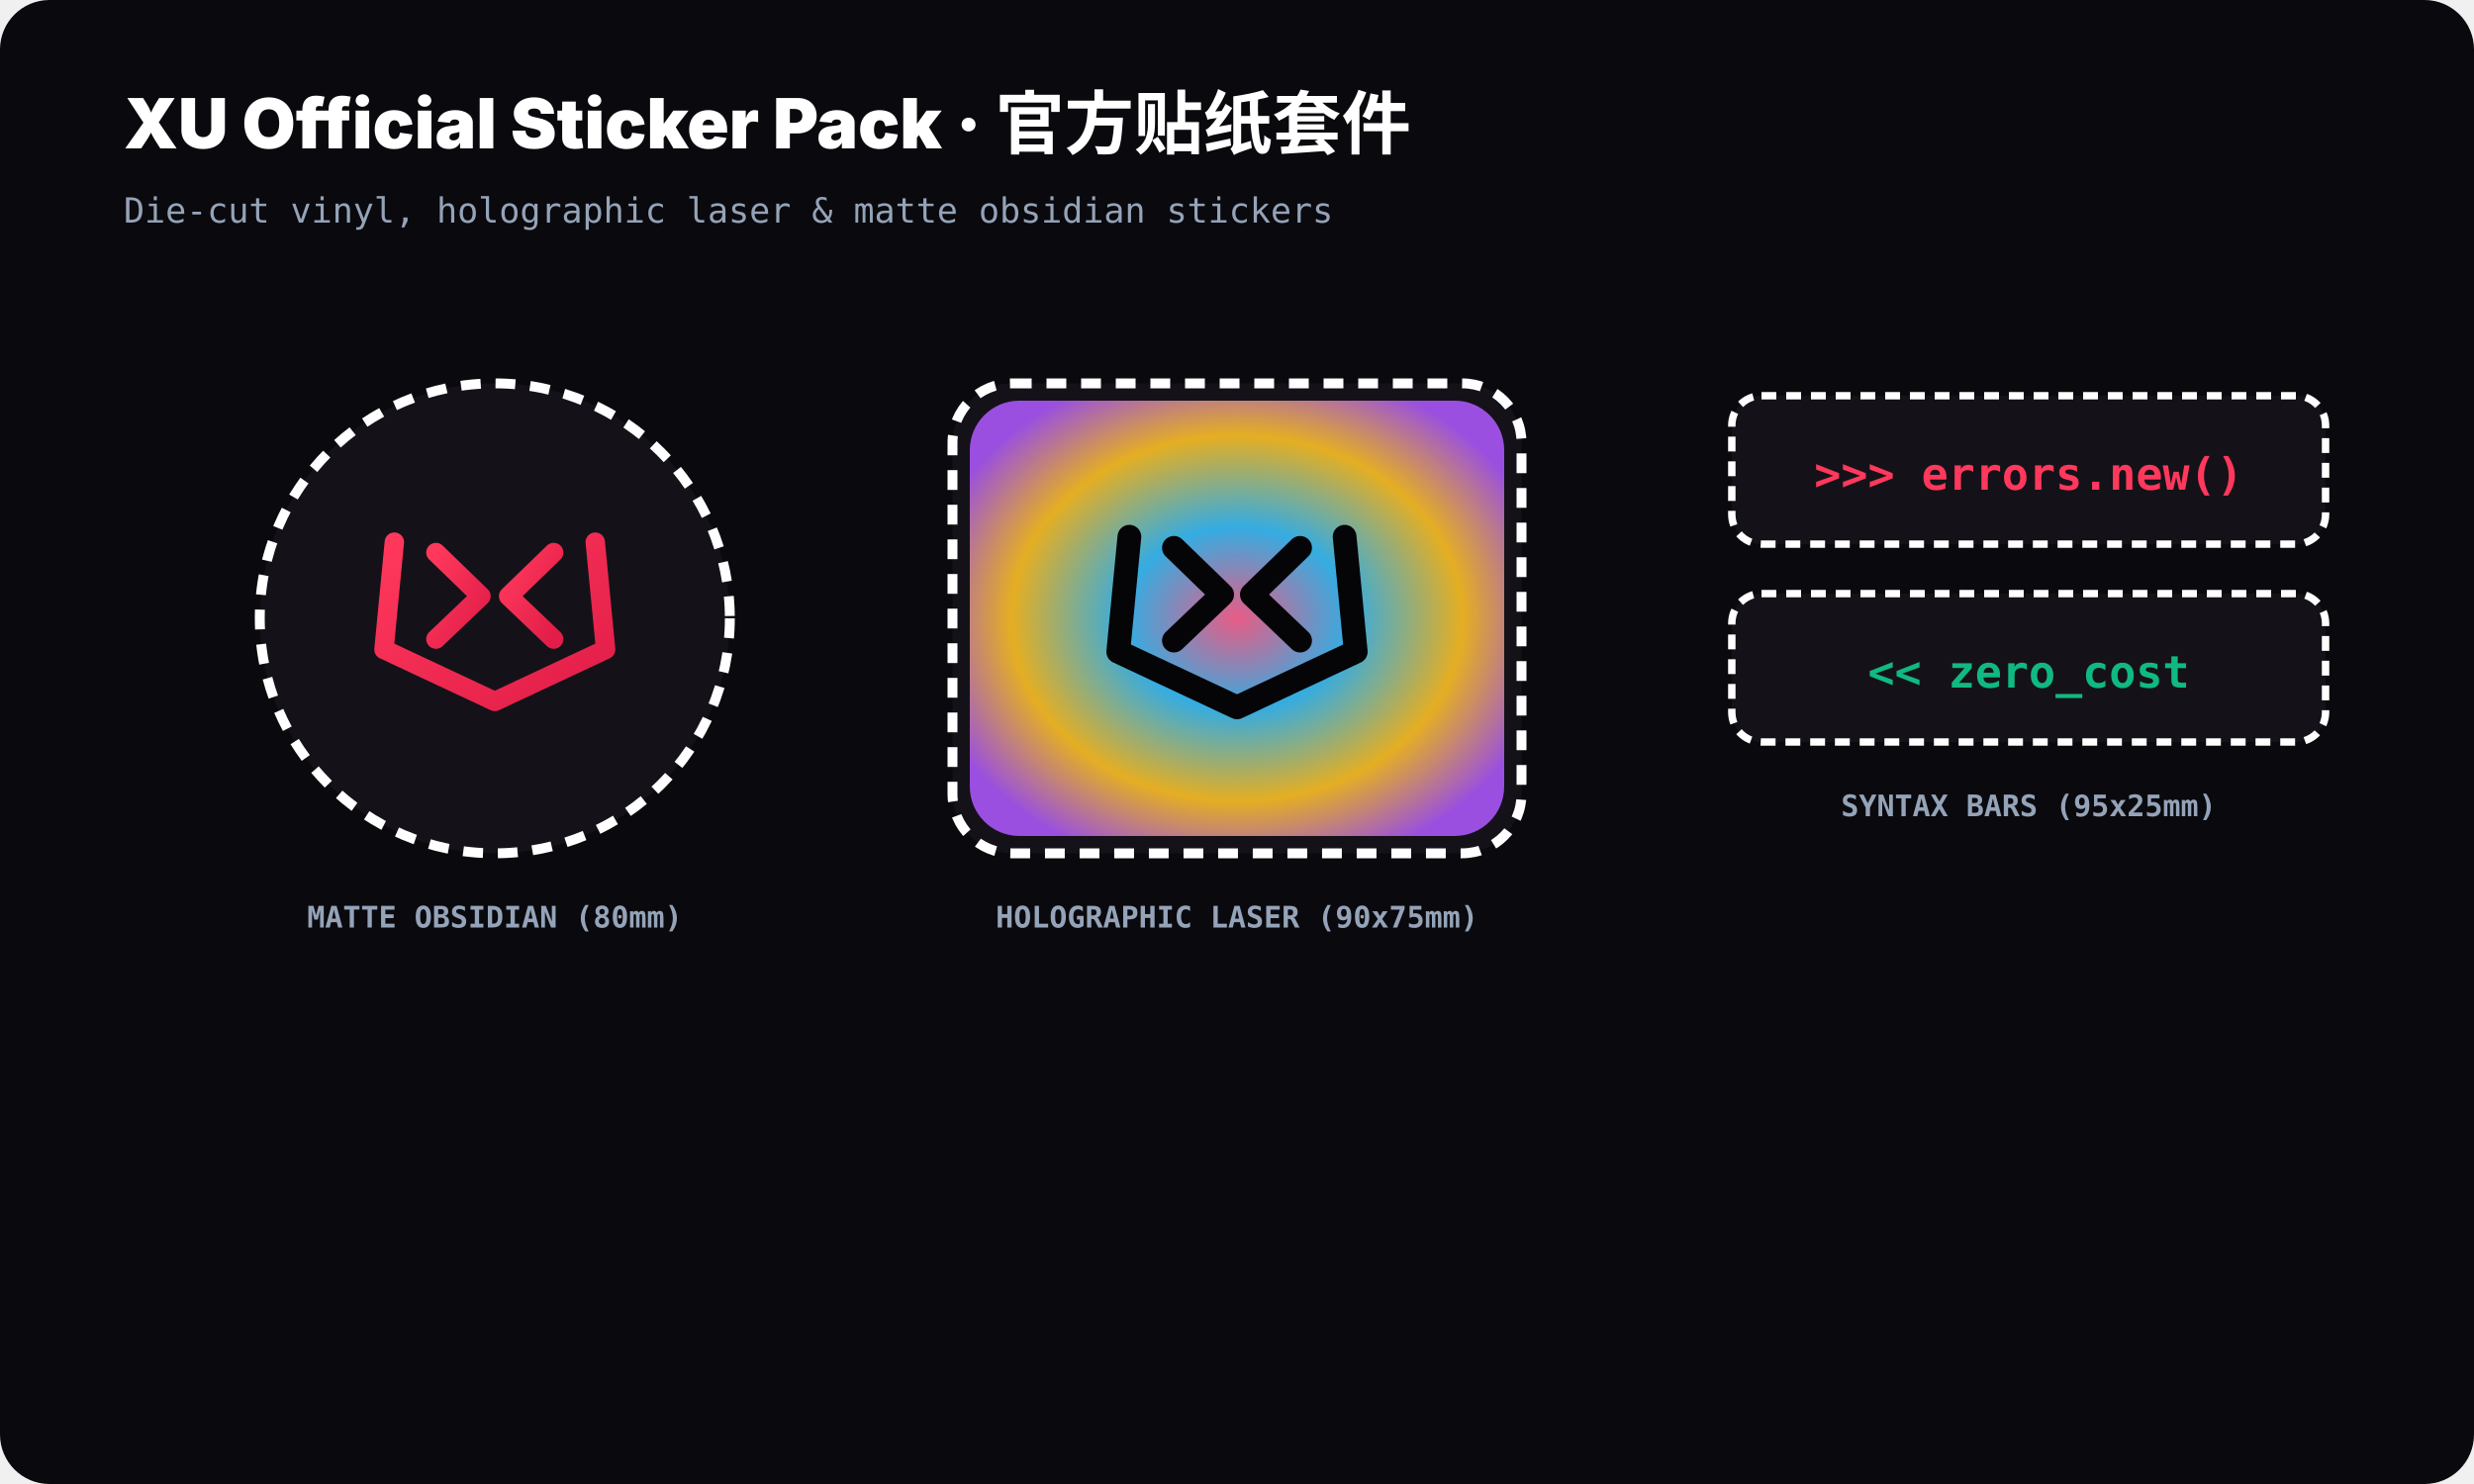
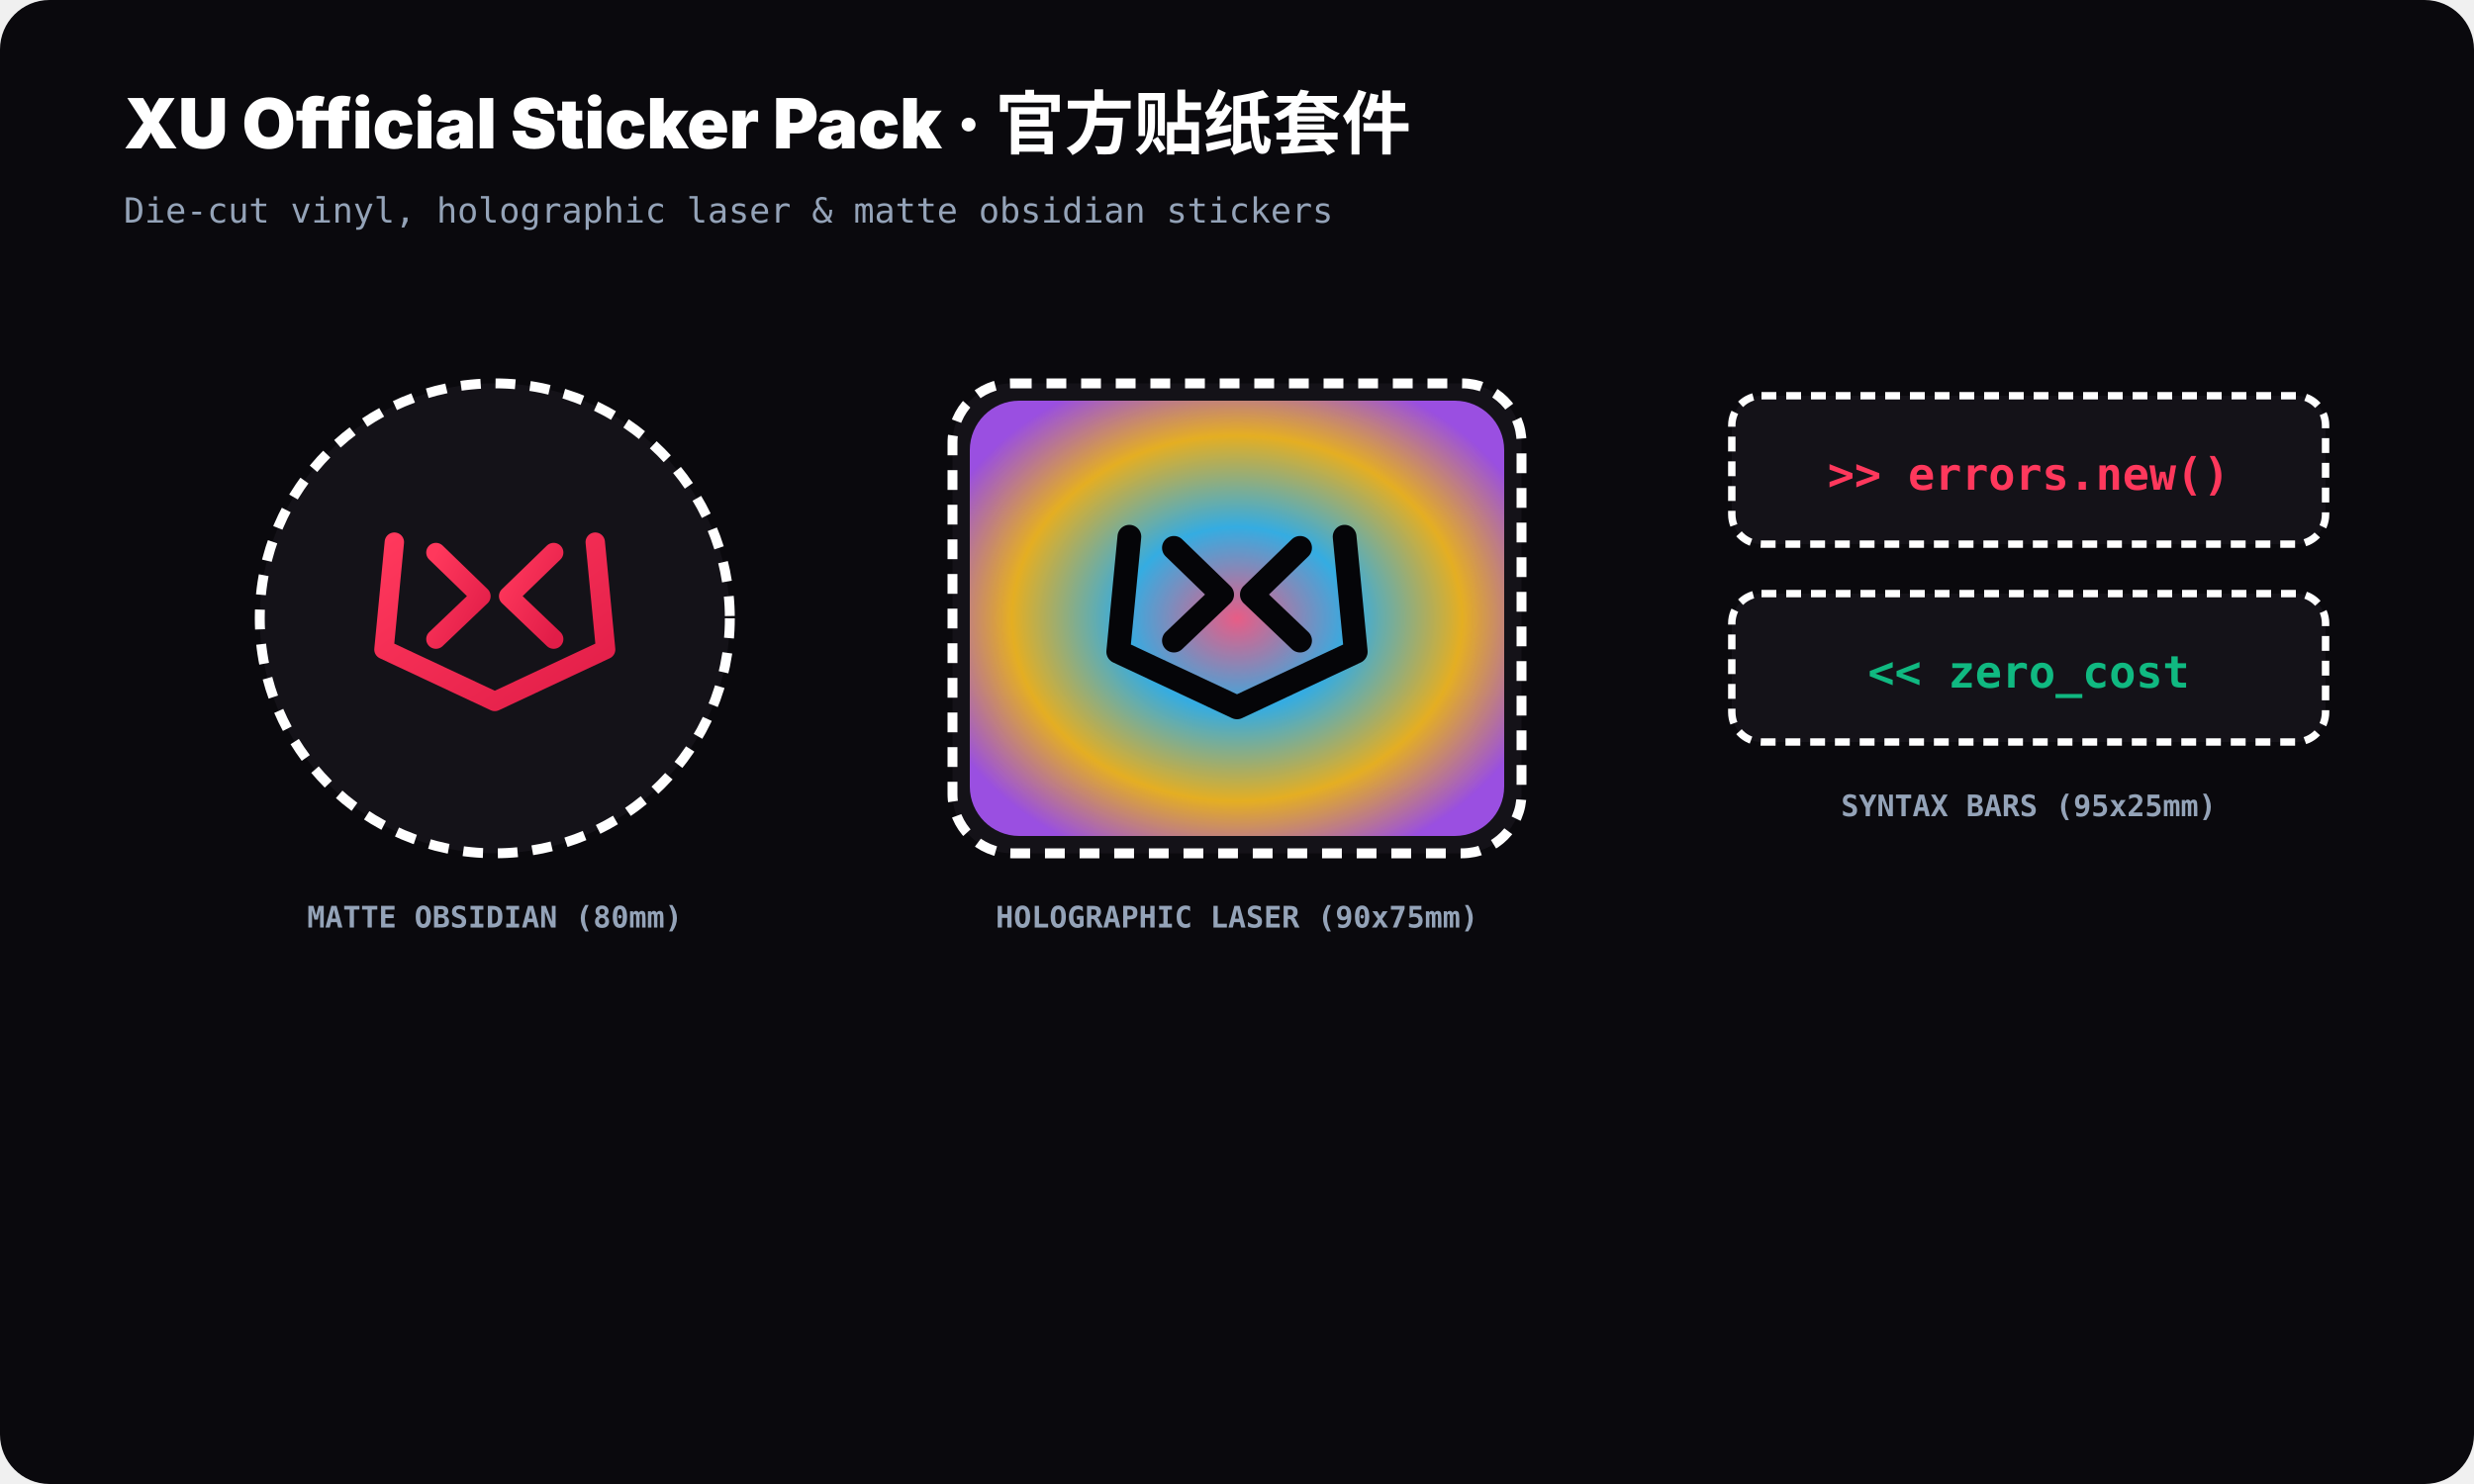
<svg xmlns="http://www.w3.org/2000/svg" viewBox="0 0 1000 600" width="100%" height="100%">
  <defs>
    <linearGradient id="stkRed" x1="0%" y1="0%" x2="100%" y2="100%">
      <stop offset="0%" stop-color="#FF385C" />
      <stop offset="100%" stop-color="#E11D48" />
    </linearGradient>
    <radialGradient id="holoGrad" cx="50%" cy="50%" r="60%">
      <stop offset="0%" stop-color="#FF6492" />
      <stop offset="35%" stop-color="#38BDF8" />
      <stop offset="70%" stop-color="#FBBF24" />
      <stop offset="100%" stop-color="#A855F7" />
    </radialGradient>
  </defs>
  <rect width="1000" height="600" fill="#0A090D" rx="20" />
  <text x="50" y="60" font-family="-apple-system, BlinkMacSystemFont, 'Inter', sans-serif" font-weight="900" font-size="28" fill="#FFF">XU Official Sticker Pack · 官方贴纸套件</text>
  <text x="50" y="90" font-family="'JetBrains Mono', monospace" font-size="14" fill="#94A3B8">Die-cut vinyl, holographic laser &amp; matte obsidian stickers</text>
  <g transform="translate(100, 150)">
    <circle cx="100" cy="100" r="95" fill="#141218" stroke="#FFF" stroke-width="4" stroke-dasharray="8 6" />
    <circle cx="100" cy="100" r="88" fill="#141218" />
    <g transform="translate(30, 30) scale(0.28)">
      <path d="M 105 140 L 90 295 L 250 370 L 410 295 L 395 140" fill="none" stroke="url(#stkRed)" stroke-width="28" stroke-linecap="round" stroke-linejoin="round" />
      <path d="M 165 155 L 230 218 L 165 280" fill="none" stroke="url(#stkRed)" stroke-width="28" stroke-linecap="round" stroke-linejoin="round" />
      <path d="M 335 155 L 270 218 L 335 280" fill="none" stroke="url(#stkRed)" stroke-width="28" stroke-linecap="round" stroke-linejoin="round" />
    </g>
    <text x="100" y="225" text-anchor="middle" font-family="'JetBrains Mono', monospace" font-size="12" fill="#94A3B8" font-weight="700">MATTE OBSIDIAN (80mm)</text>
  </g>
  <g transform="translate(380, 150)">
    <rect x="5" y="5" width="230" height="190" rx="24" fill="#141218" stroke="#FFF" stroke-width="4" stroke-dasharray="8 6" />
    <rect x="12" y="12" width="216" height="176" rx="20" fill="url(#holoGrad)" opacity="0.9" />
    <g transform="translate(45, 25) scale(0.3)">
      <path d="M 105 140 L 90 295 L 250 370 L 410 295 L 395 140" fill="none" stroke="#050508" stroke-width="32" stroke-linecap="round" stroke-linejoin="round" />
      <path d="M 165 155 L 230 218 L 165 280" fill="none" stroke="#050508" stroke-width="32" stroke-linecap="round" stroke-linejoin="round" />
      <path d="M 335 155 L 270 218 L 335 280" fill="none" stroke="#050508" stroke-width="32" stroke-linecap="round" stroke-linejoin="round" />
    </g>
    <text x="120" y="225" text-anchor="middle" font-family="'JetBrains Mono', monospace" font-size="12" fill="#94A3B8" font-weight="700">HOLOGRAPHIC LASER (90x75mm)</text>
  </g>
  <g transform="translate(700, 160)">
    <rect x="0" y="0" width="240" height="60" rx="12" fill="#141218" stroke="#FFF" stroke-width="3" stroke-dasharray="6 4" />
-     <text x="120" y="38" text-anchor="middle" font-family="'JetBrains Mono', monospace" font-weight="800" font-size="18" fill="#FF385C">&gt;&gt;&gt; errors.new()</text>
+     <text x="120" y="38" text-anchor="middle" font-family="'JetBrains Mono', monospace" font-weight="800" font-size="18" fill="#FF385C">&gt;&gt; errors.new()</text>
    <rect x="0" y="80" width="240" height="60" rx="12" fill="#141218" stroke="#FFF" stroke-width="3" stroke-dasharray="6 4" />
    <text x="120" y="118" text-anchor="middle" font-family="'JetBrains Mono', monospace" font-weight="800" font-size="18" fill="#10B981">&lt;&lt; zero_cost</text>
    <text x="120" y="170" text-anchor="middle" font-family="'JetBrains Mono', monospace" font-size="12" fill="#94A3B8" font-weight="700">SYNTAX BARS (95x25mm)</text>
  </g>
</svg>
